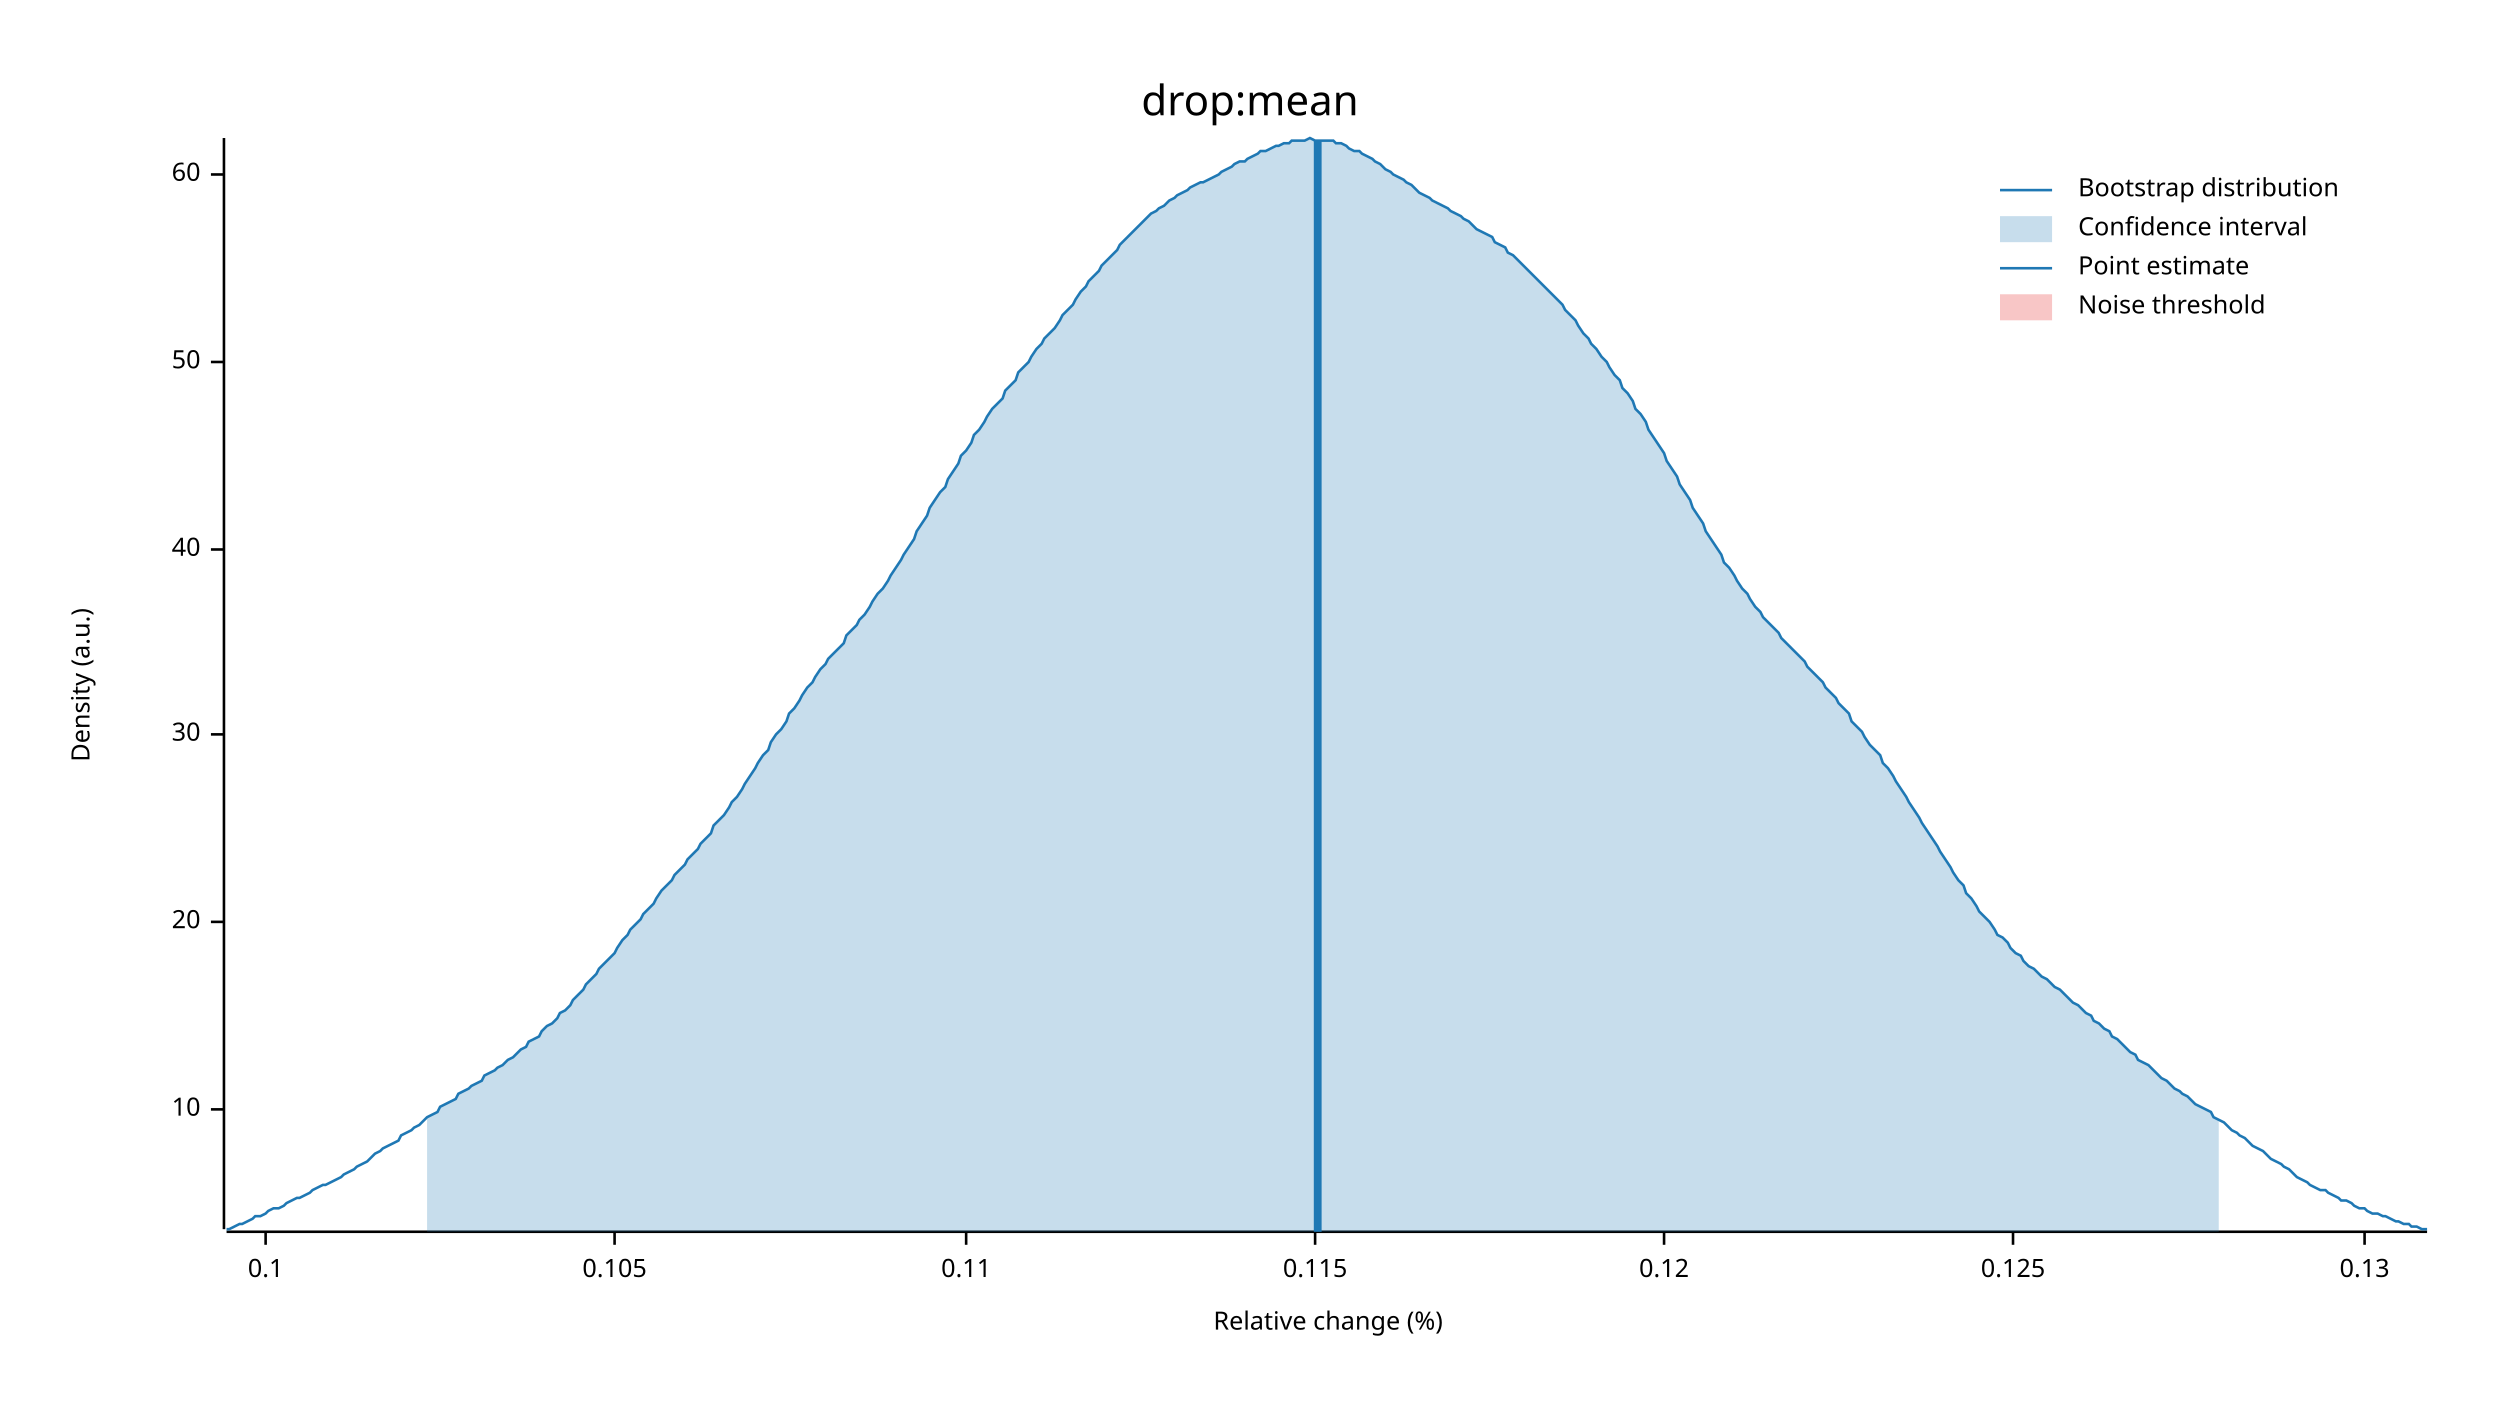
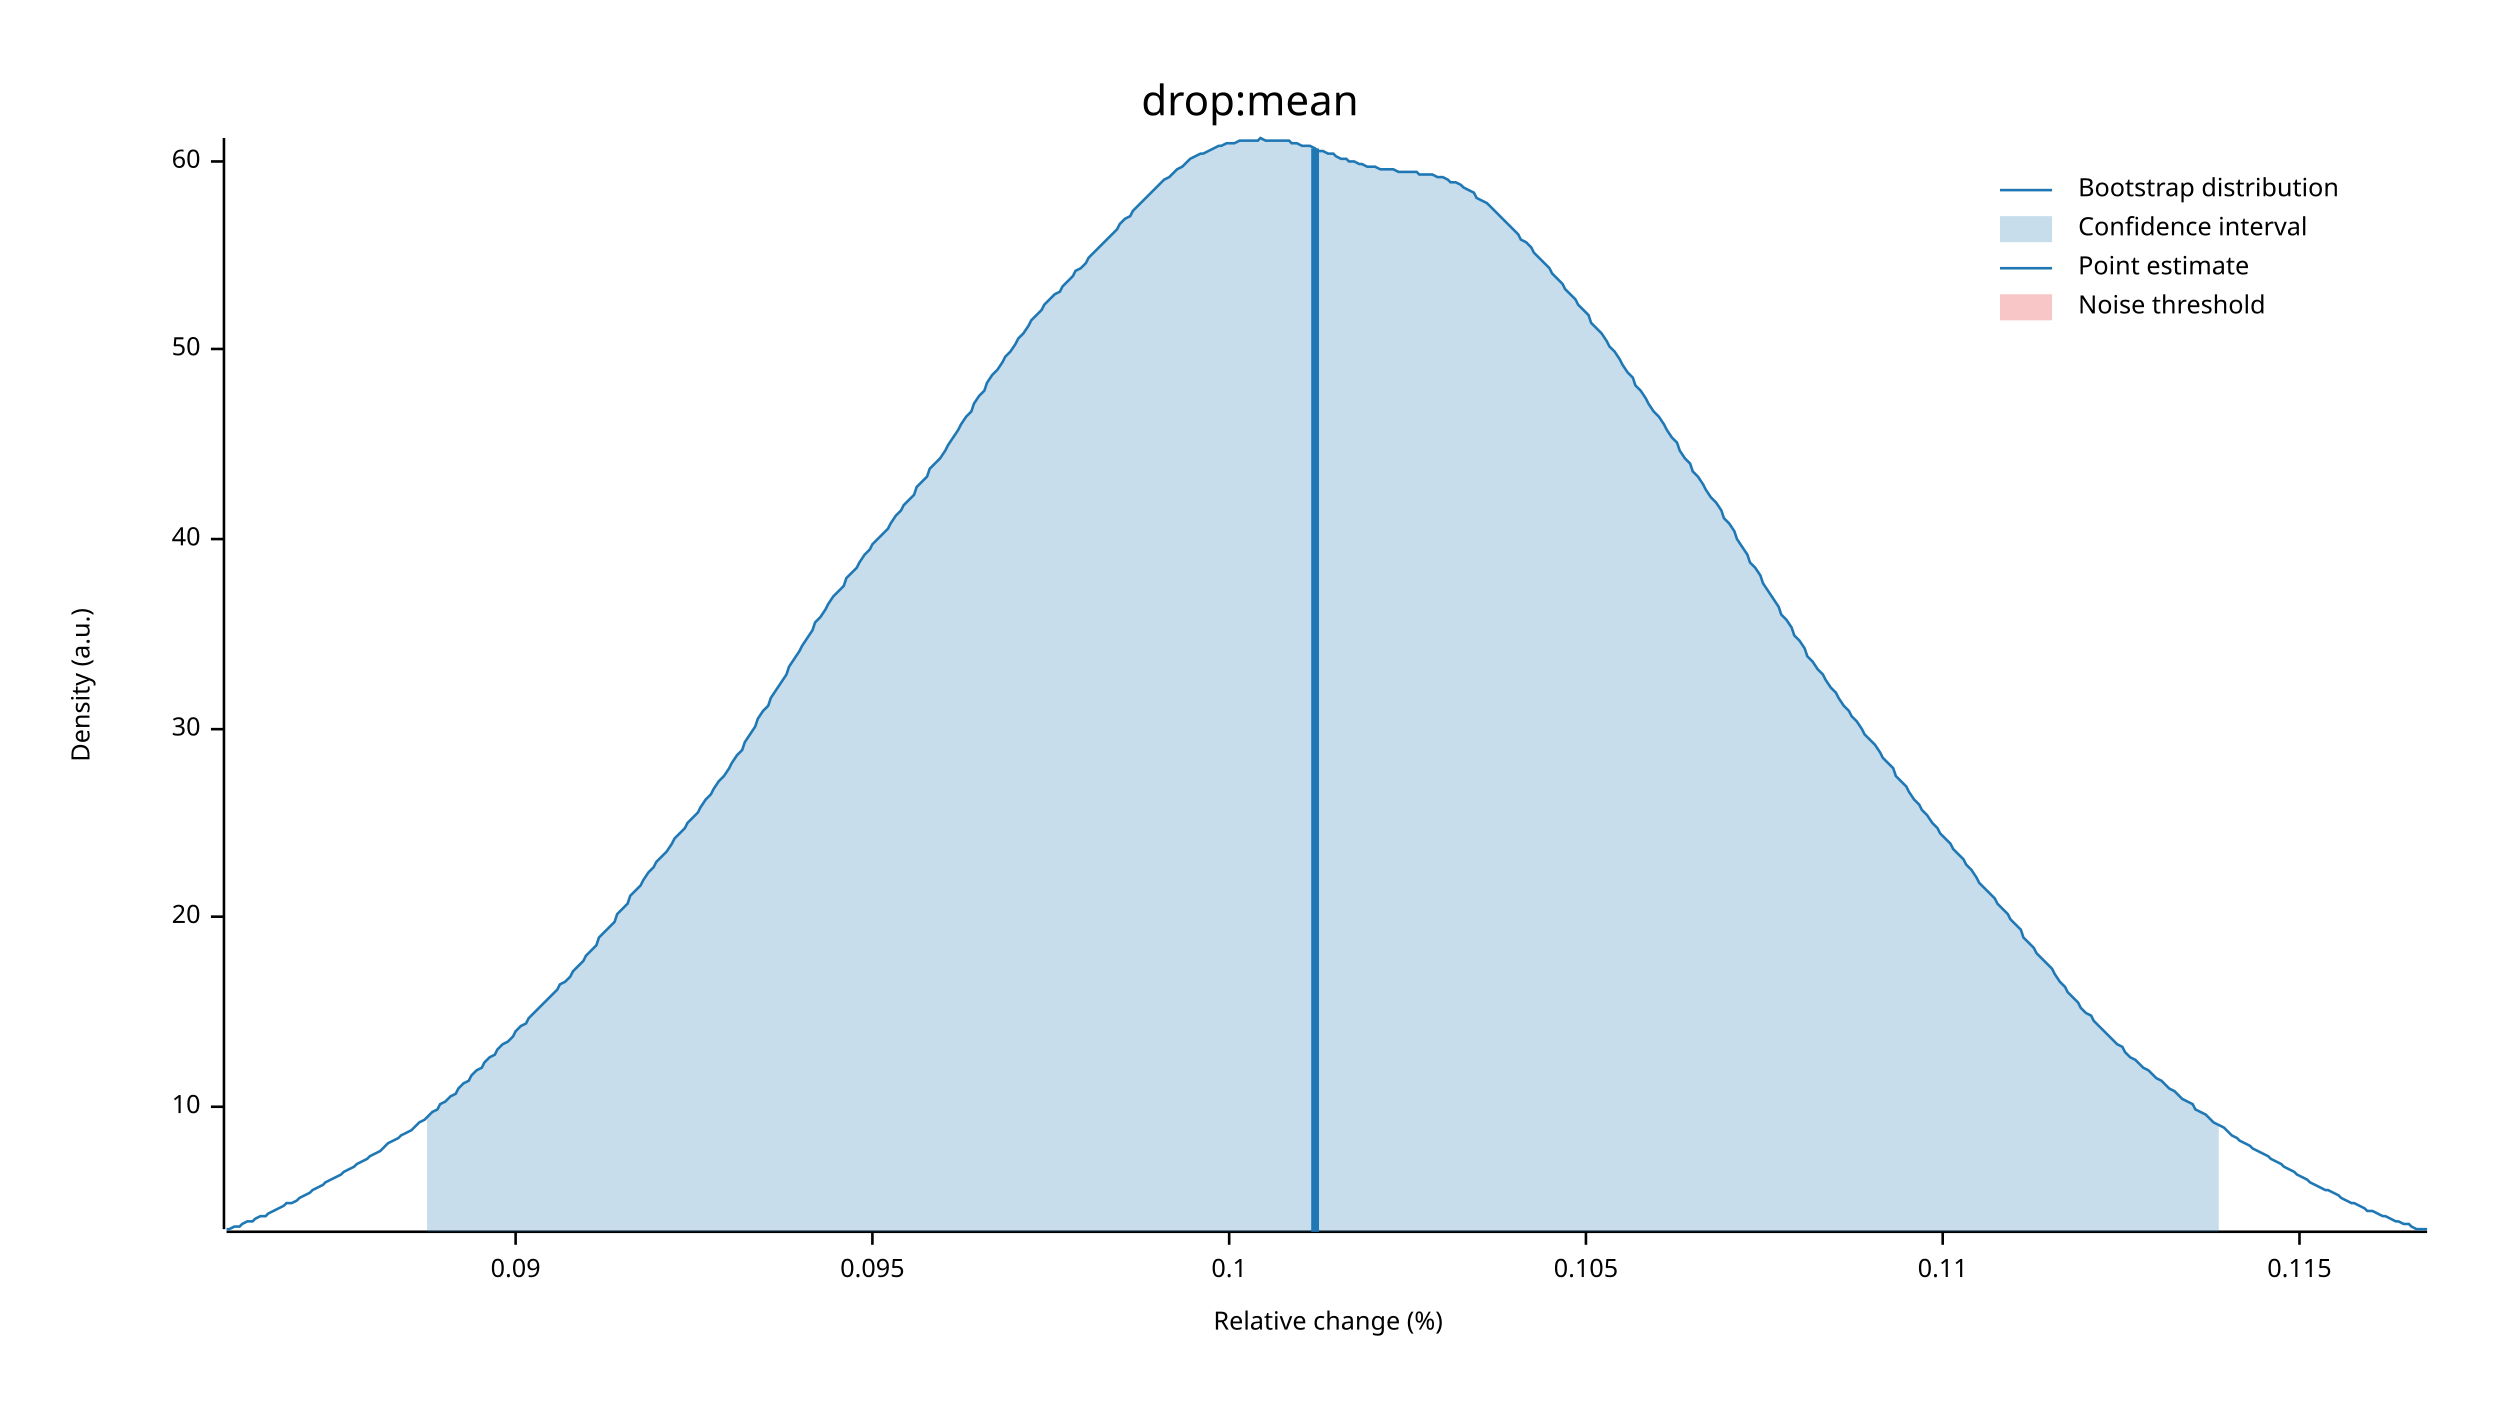
<svg xmlns="http://www.w3.org/2000/svg" width="960" height="540" viewBox="0 0 960 540">
  <text x="480" y="32" dy="0.76em" text-anchor="middle" font-family="sans-serif" font-size="16.129" opacity="1" fill="#000000">
drop:mean
</text>
  <text x="27" y="263" dy="0.76em" text-anchor="middle" font-family="sans-serif" font-size="9.677" opacity="1" fill="#000000" transform="rotate(270, 27, 263)">
Density (a.u.)
</text>
  <text x="510" y="513" dy="-0.5ex" text-anchor="middle" font-family="sans-serif" font-size="9.677" opacity="1" fill="#000000">
Relative change (%)
</text>
  <polyline fill="none" opacity="1" stroke="#000000" stroke-width="1" points="86,53 86,472 " />
-   <text x="77" y="426" dy="0.5ex" text-anchor="end" font-family="sans-serif" font-size="9.677" opacity="1" fill="#000000">
+   <text x="77" y="425" dy="0.5ex" text-anchor="end" font-family="sans-serif" font-size="9.677" opacity="1" fill="#000000">
10
</text>
-   <polyline fill="none" opacity="1" stroke="#000000" stroke-width="1" points="81,426 86,426 " />
-   <text x="77" y="354" dy="0.5ex" text-anchor="end" font-family="sans-serif" font-size="9.677" opacity="1" fill="#000000">
+   <polyline fill="none" opacity="1" stroke="#000000" stroke-width="1" points="81,425 86,425 " />
+   <text x="77" y="352" dy="0.5ex" text-anchor="end" font-family="sans-serif" font-size="9.677" opacity="1" fill="#000000">
20
</text>
-   <polyline fill="none" opacity="1" stroke="#000000" stroke-width="1" points="81,354 86,354 " />
-   <text x="77" y="282" dy="0.5ex" text-anchor="end" font-family="sans-serif" font-size="9.677" opacity="1" fill="#000000">
+   <polyline fill="none" opacity="1" stroke="#000000" stroke-width="1" points="81,352 86,352 " />
+   <text x="77" y="280" dy="0.5ex" text-anchor="end" font-family="sans-serif" font-size="9.677" opacity="1" fill="#000000">
30
</text>
-   <polyline fill="none" opacity="1" stroke="#000000" stroke-width="1" points="81,282 86,282 " />
-   <text x="77" y="211" dy="0.5ex" text-anchor="end" font-family="sans-serif" font-size="9.677" opacity="1" fill="#000000">
+   <polyline fill="none" opacity="1" stroke="#000000" stroke-width="1" points="81,280 86,280 " />
+   <text x="77" y="207" dy="0.5ex" text-anchor="end" font-family="sans-serif" font-size="9.677" opacity="1" fill="#000000">
40
</text>
-   <polyline fill="none" opacity="1" stroke="#000000" stroke-width="1" points="81,211 86,211 " />
-   <text x="77" y="139" dy="0.5ex" text-anchor="end" font-family="sans-serif" font-size="9.677" opacity="1" fill="#000000">
+   <polyline fill="none" opacity="1" stroke="#000000" stroke-width="1" points="81,207 86,207 " />
+   <text x="77" y="134" dy="0.5ex" text-anchor="end" font-family="sans-serif" font-size="9.677" opacity="1" fill="#000000">
50
</text>
-   <polyline fill="none" opacity="1" stroke="#000000" stroke-width="1" points="81,139 86,139 " />
-   <text x="77" y="67" dy="0.5ex" text-anchor="end" font-family="sans-serif" font-size="9.677" opacity="1" fill="#000000">
+   <polyline fill="none" opacity="1" stroke="#000000" stroke-width="1" points="81,134 86,134 " />
+   <text x="77" y="62" dy="0.5ex" text-anchor="end" font-family="sans-serif" font-size="9.677" opacity="1" fill="#000000">
60
</text>
-   <polyline fill="none" opacity="1" stroke="#000000" stroke-width="1" points="81,67 86,67 " />
+   <polyline fill="none" opacity="1" stroke="#000000" stroke-width="1" points="81,62 86,62 " />
  <polyline fill="none" opacity="1" stroke="#000000" stroke-width="1" points="87,473 932,473 " />
-   <text x="102" y="483" dy="0.76em" text-anchor="middle" font-family="sans-serif" font-size="9.677" opacity="1" fill="#000000">
+   <text x="198" y="483" dy="0.76em" text-anchor="middle" font-family="sans-serif" font-size="9.677" opacity="1" fill="#000000">
+ 0.09
+ </text>
+   <polyline fill="none" opacity="1" stroke="#000000" stroke-width="1" points="198,473 198,478 " />
+   <text x="335" y="483" dy="0.76em" text-anchor="middle" font-family="sans-serif" font-size="9.677" opacity="1" fill="#000000">
+ 0.095
+ </text>
+   <polyline fill="none" opacity="1" stroke="#000000" stroke-width="1" points="335,473 335,478 " />
+   <text x="472" y="483" dy="0.76em" text-anchor="middle" font-family="sans-serif" font-size="9.677" opacity="1" fill="#000000">
0.1
</text>
-   <polyline fill="none" opacity="1" stroke="#000000" stroke-width="1" points="102,473 102,478 " />
-   <text x="236" y="483" dy="0.76em" text-anchor="middle" font-family="sans-serif" font-size="9.677" opacity="1" fill="#000000">
+   <polyline fill="none" opacity="1" stroke="#000000" stroke-width="1" points="472,473 472,478 " />
+   <text x="609" y="483" dy="0.76em" text-anchor="middle" font-family="sans-serif" font-size="9.677" opacity="1" fill="#000000">
0.105
</text>
-   <polyline fill="none" opacity="1" stroke="#000000" stroke-width="1" points="236,473 236,478 " />
-   <text x="371" y="483" dy="0.76em" text-anchor="middle" font-family="sans-serif" font-size="9.677" opacity="1" fill="#000000">
+   <polyline fill="none" opacity="1" stroke="#000000" stroke-width="1" points="609,473 609,478 " />
+   <text x="746" y="483" dy="0.76em" text-anchor="middle" font-family="sans-serif" font-size="9.677" opacity="1" fill="#000000">
0.11
</text>
-   <polyline fill="none" opacity="1" stroke="#000000" stroke-width="1" points="371,473 371,478 " />
-   <text x="505" y="483" dy="0.76em" text-anchor="middle" font-family="sans-serif" font-size="9.677" opacity="1" fill="#000000">
+   <polyline fill="none" opacity="1" stroke="#000000" stroke-width="1" points="746,473 746,478 " />
+   <text x="883" y="483" dy="0.76em" text-anchor="middle" font-family="sans-serif" font-size="9.677" opacity="1" fill="#000000">
0.115
</text>
-   <polyline fill="none" opacity="1" stroke="#000000" stroke-width="1" points="505,473 505,478 " />
-   <text x="639" y="483" dy="0.76em" text-anchor="middle" font-family="sans-serif" font-size="9.677" opacity="1" fill="#000000">
- 0.12
- </text>
-   <polyline fill="none" opacity="1" stroke="#000000" stroke-width="1" points="639,473 639,478 " />
-   <text x="773" y="483" dy="0.76em" text-anchor="middle" font-family="sans-serif" font-size="9.677" opacity="1" fill="#000000">
- 0.125
- </text>
-   <polyline fill="none" opacity="1" stroke="#000000" stroke-width="1" points="773,473 773,478 " />
-   <text x="908" y="483" dy="0.76em" text-anchor="middle" font-family="sans-serif" font-size="9.677" opacity="1" fill="#000000">
- 0.13
- </text>
-   <polyline fill="none" opacity="1" stroke="#000000" stroke-width="1" points="908,473 908,478 " />
-   <polyline fill="none" opacity="1" stroke="#1F78B4" stroke-width="1" points="87,472 88,472 90,471 92,470 93,470 95,469 97,468 98,467 100,467 102,466 103,465 105,464 107,464 109,463 110,462 112,461 114,460 115,460 117,459 119,458 120,457 122,456 124,455 125,455 127,454 129,453 131,452 132,451 134,450 136,449 137,448 139,447 141,446 142,445 144,443 146,442 147,441 149,440 151,439 153,438 154,436 156,435 158,434 159,433 161,432 163,430 164,429 166,428 168,427 169,425 171,424 173,423 175,422 176,420 178,419 180,418 181,417 183,416 185,415 186,413 188,412 190,411 191,410 193,409 195,407 197,406 198,405 200,403 202,402 203,400 205,399 207,398 208,396 210,394 212,393 214,391 215,389 217,388 219,386 220,384 222,382 224,380 225,378 227,376 229,374 230,372 232,370 234,368 236,366 237,364 239,361 241,359 242,357 244,355 246,353 247,351 249,349 251,347 252,345 254,342 256,340 258,338 259,336 261,334 263,332 264,330 266,328 268,326 269,324 271,322 273,320 274,317 276,315 278,313 280,310 281,308 283,306 285,303 286,301 288,298 290,295 291,293 293,290 295,288 296,285 298,282 300,280 302,277 303,274 305,272 307,269 308,267 310,264 312,262 313,260 315,257 317,255 318,253 320,251 322,249 324,247 325,244 327,242 329,240 330,238 332,236 334,233 335,231 337,228 339,226 341,223 342,221 344,218 346,215 347,213 349,210 351,207 352,204 354,201 356,198 357,195 359,192 361,189 363,187 364,184 366,181 368,178 369,175 371,173 373,170 374,167 376,165 378,162 379,160 381,157 383,155 385,153 386,150 388,148 390,146 391,143 393,141 395,139 396,137 398,134 400,132 401,130 403,128 405,126 407,123 408,121 410,119 412,117 413,115 415,112 417,110 418,108 420,106 422,104 423,102 425,100 427,98 429,96 430,94 432,92 434,90 435,89 437,87 439,85 440,84 442,82 444,81 445,80 447,79 449,77 451,76 452,75 454,74 456,73 457,72 459,71 461,70 462,70 464,69 466,68 468,67 469,66 471,65 473,64 474,63 476,62 478,62 479,61 481,60 483,59 484,58 486,58 488,57 490,56 491,56 493,55 495,55 496,54 498,54 500,54 501,54 503,53 505,54 506,54 508,54 510,54 512,54 513,55 515,55 517,56 518,57 520,58 522,58 523,59 525,60 527,61 528,62 530,63 532,65 534,66 535,67 537,68 539,69 540,70 542,71 544,73 545,74 547,75 549,76 550,77 552,78 554,79 556,80 557,81 559,82 561,83 562,84 564,85 566,87 567,88 569,89 571,90 573,91 574,93 576,94 578,95 579,97 581,98 583,100 584,101 586,103 588,105 589,106 591,108 593,110 595,112 596,113 598,115 600,117 601,119 603,121 605,123 606,125 608,128 610,130 611,132 613,134 615,137 617,139 618,141 620,144 622,146 623,149 625,151 627,154 628,157 630,159 632,162 633,165 635,168 637,171 639,174 640,177 642,180 644,183 645,186 647,189 649,192 650,195 652,198 654,201 655,204 657,207 659,210 661,213 662,216 664,218 666,221 667,223 669,226 671,228 672,230 674,233 676,235 677,237 679,239 681,241 683,243 684,245 686,247 688,249 689,250 691,252 693,254 694,256 696,258 698,260 700,262 701,264 703,266 705,268 706,270 708,272 710,274 711,277 713,279 715,281 716,283 718,286 720,288 722,290 723,293 725,295 727,298 728,300 730,303 732,306 733,308 735,311 737,314 738,316 740,319 742,322 744,325 745,327 747,330 749,333 750,335 752,338 754,340 755,343 757,345 759,348 760,350 762,352 764,354 766,357 767,359 769,360 771,362 772,364 774,366 776,367 777,369 779,371 781,372 782,373 784,375 786,376 788,378 789,379 791,380 793,382 794,383 796,385 798,386 799,387 801,389 803,390 804,392 806,393 808,395 810,396 811,398 813,399 815,401 816,402 818,404 820,405 821,407 823,408 825,409 827,411 828,412 830,414 832,415 833,416 835,418 837,419 838,420 840,421 842,423 843,424 845,425 847,426 849,427 850,429 852,430 854,431 855,432 857,434 859,435 860,436 862,437 864,439 865,440 867,441 869,442 871,444 872,445 874,446 876,447 877,448 879,449 881,451 882,452 884,453 886,454 887,455 889,456 891,457 893,457 894,458 896,459 898,460 899,461 901,461 903,462 904,463 906,464 908,464 909,465 911,466 913,466 915,467 916,467 918,468 920,469 921,469 923,470 925,470 926,471 928,471 930,472 932,472 " />
-   <polygon opacity="0.25" fill="#1F78B4" points="164,429 166,428 168,427 169,425 171,424 173,423 175,422 176,420 178,419 180,418 181,417 183,416 185,415 186,413 188,412 190,411 191,410 193,409 195,407 197,406 198,405 200,403 202,402 203,400 205,399 207,398 208,396 210,394 212,393 214,391 215,389 217,388 219,386 220,384 222,382 224,380 225,378 227,376 229,374 230,372 232,370 234,368 236,366 237,364 239,361 241,359 242,357 244,355 246,353 247,351 249,349 251,347 252,345 254,342 256,340 258,338 259,336 261,334 263,332 264,330 266,328 268,326 269,324 271,322 273,320 274,317 276,315 278,313 280,310 281,308 283,306 285,303 286,301 288,298 290,295 291,293 293,290 295,288 296,285 298,282 300,280 302,277 303,274 305,272 307,269 308,267 310,264 312,262 313,260 315,257 317,255 318,253 320,251 322,249 324,247 325,244 327,242 329,240 330,238 332,236 334,233 335,231 337,228 339,226 341,223 342,221 344,218 346,215 347,213 349,210 351,207 352,204 354,201 356,198 357,195 359,192 361,189 363,187 364,184 366,181 368,178 369,175 371,173 373,170 374,167 376,165 378,162 379,160 381,157 383,155 385,153 386,150 388,148 390,146 391,143 393,141 395,139 396,137 398,134 400,132 401,130 403,128 405,126 407,123 408,121 410,119 412,117 413,115 415,112 417,110 418,108 420,106 422,104 423,102 425,100 427,98 429,96 430,94 432,92 434,90 435,89 437,87 439,85 440,84 442,82 444,81 445,80 447,79 449,77 451,76 452,75 454,74 456,73 457,72 459,71 461,70 462,70 464,69 466,68 468,67 469,66 471,65 473,64 474,63 476,62 478,62 479,61 481,60 483,59 484,58 486,58 488,57 490,56 491,56 493,55 495,55 496,54 498,54 500,54 501,54 503,53 505,54 506,54 508,54 510,54 512,54 513,55 515,55 517,56 518,57 520,58 522,58 523,59 525,60 527,61 528,62 530,63 532,65 534,66 535,67 537,68 539,69 540,70 542,71 544,73 545,74 547,75 549,76 550,77 552,78 554,79 556,80 557,81 559,82 561,83 562,84 564,85 566,87 567,88 569,89 571,90 573,91 574,93 576,94 578,95 579,97 581,98 583,100 584,101 586,103 588,105 589,106 591,108 593,110 595,112 596,113 598,115 600,117 601,119 603,121 605,123 606,125 608,128 610,130 611,132 613,134 615,137 617,139 618,141 620,144 622,146 623,149 625,151 627,154 628,157 630,159 632,162 633,165 635,168 637,171 639,174 640,177 642,180 644,183 645,186 647,189 649,192 650,195 652,198 654,201 655,204 657,207 659,210 661,213 662,216 664,218 666,221 667,223 669,226 671,228 672,230 674,233 676,235 677,237 679,239 681,241 683,243 684,245 686,247 688,249 689,250 691,252 693,254 694,256 696,258 698,260 700,262 701,264 703,266 705,268 706,270 708,272 710,274 711,277 713,279 715,281 716,283 718,286 720,288 722,290 723,293 725,295 727,298 728,300 730,303 732,306 733,308 735,311 737,314 738,316 740,319 742,322 744,325 745,327 747,330 749,333 750,335 752,338 754,340 755,343 757,345 759,348 760,350 762,352 764,354 766,357 767,359 769,360 771,362 772,364 774,366 776,367 777,369 779,371 781,372 782,373 784,375 786,376 788,378 789,379 791,380 793,382 794,383 796,385 798,386 799,387 801,389 803,390 804,392 806,393 808,395 810,396 811,398 813,399 815,401 816,402 818,404 820,405 821,407 823,408 825,409 827,411 828,412 830,414 832,415 833,416 835,418 837,419 838,420 840,421 842,423 843,424 845,425 847,426 849,427 850,429 852,430 852,473 164,473 " />
-   <polyline fill="none" opacity="1" stroke="#1F78B4" stroke-width="3" points="506,473 506,54 " />
+   <polyline fill="none" opacity="1" stroke="#000000" stroke-width="1" points="883,473 883,478 " />
+   <polyline fill="none" opacity="1" stroke="#1F78B4" stroke-width="1" points="87,472 88,472 90,471 92,471 93,470 95,469 97,469 98,468 100,467 102,467 103,466 105,465 107,464 109,463 110,462 112,462 114,461 115,460 117,459 119,458 120,457 122,456 124,455 125,454 127,453 129,452 131,451 132,450 134,449 136,448 137,447 139,446 141,445 142,444 144,443 146,442 147,441 149,439 151,438 153,437 154,436 156,435 158,434 159,433 161,431 163,430 164,429 166,427 168,426 169,424 171,423 173,421 175,420 176,418 178,416 180,415 181,413 183,411 185,410 186,408 188,406 190,405 191,403 193,401 195,400 197,398 198,396 200,394 202,393 203,391 205,389 207,387 208,386 210,384 212,382 214,380 215,378 217,377 219,375 220,373 222,371 224,369 225,367 227,365 229,363 230,360 232,358 234,356 236,354 237,351 239,349 241,347 242,344 244,342 246,340 247,338 249,335 251,333 252,331 254,329 256,327 258,324 259,322 261,320 263,318 264,316 266,314 268,312 269,310 271,307 273,305 274,303 276,300 278,298 280,295 281,293 283,290 285,288 286,285 288,282 290,279 291,276 293,273 295,271 296,268 298,265 300,262 302,259 303,256 305,253 307,250 308,248 310,245 312,242 313,239 315,237 317,234 318,232 320,229 322,227 324,225 325,222 327,220 329,218 330,216 332,213 334,211 335,209 337,207 339,205 341,203 342,201 344,198 346,196 347,194 349,192 351,190 352,187 354,185 356,183 357,180 359,178 361,176 363,173 364,171 366,168 368,165 369,163 371,160 373,158 374,155 376,152 378,150 379,147 381,144 383,142 385,139 386,137 388,135 390,132 391,130 393,128 395,125 396,123 398,121 400,119 401,117 403,115 405,113 407,112 408,110 410,108 412,106 413,104 415,103 417,101 418,99 420,97 422,95 423,94 425,92 427,90 429,88 430,86 432,84 434,83 435,81 437,79 439,77 440,76 442,74 444,72 445,71 447,69 449,68 451,66 452,65 454,64 456,62 457,61 459,60 461,59 462,59 464,58 466,57 468,56 469,56 471,55 473,55 474,55 476,54 478,54 479,54 481,54 483,54 484,53 486,54 488,54 490,54 491,54 493,54 495,54 496,55 498,55 500,56 501,56 503,56 505,57 506,58 508,58 510,59 512,59 513,60 515,61 517,61 518,62 520,62 522,63 523,63 525,64 527,64 528,64 530,65 532,65 534,65 535,65 537,66 539,66 540,66 542,66 544,66 545,67 547,67 549,67 550,67 552,68 554,68 556,69 557,70 559,70 561,71 562,72 564,73 566,74 567,76 569,77 571,78 573,80 574,81 576,83 578,85 579,86 581,88 583,90 584,92 586,93 588,95 589,97 591,99 593,101 595,103 596,105 598,107 600,109 601,111 603,113 605,115 606,117 608,119 610,121 611,124 613,126 615,128 617,131 618,133 620,135 622,138 623,140 625,143 627,145 628,148 630,150 632,153 633,155 635,158 637,160 639,163 640,165 642,168 644,170 645,173 647,176 649,178 650,181 652,183 654,186 655,188 657,191 659,193 661,196 662,199 664,201 666,204 667,207 669,210 671,213 672,216 674,218 676,221 677,224 679,227 681,230 683,233 684,236 686,238 688,241 689,244 691,246 693,249 694,252 696,254 698,257 700,259 701,261 703,264 705,266 706,268 708,271 710,273 711,275 713,277 715,280 716,282 718,284 720,286 722,289 723,291 725,293 727,295 728,298 730,300 732,302 733,304 735,307 737,309 738,311 740,313 742,316 744,318 745,320 747,322 749,324 750,326 752,328 754,330 755,332 757,334 759,337 760,339 762,341 764,343 766,345 767,347 769,349 771,351 772,353 774,355 776,357 777,360 779,362 781,364 782,366 784,368 786,370 788,372 789,374 791,377 793,379 794,381 796,383 798,385 799,387 801,389 803,390 804,392 806,394 808,396 810,398 811,399 813,401 815,402 816,404 818,406 820,407 821,408 823,410 825,411 827,413 828,414 830,415 832,417 833,418 835,419 837,421 838,422 840,423 842,424 843,426 845,427 847,428 849,430 850,431 852,432 854,433 855,434 857,436 859,437 860,438 862,439 864,440 865,441 867,442 869,443 871,444 872,445 874,446 876,447 877,448 879,449 881,450 882,451 884,452 886,453 887,454 889,455 891,456 893,457 894,457 896,458 898,459 899,460 901,461 903,462 904,462 906,463 908,464 909,465 911,465 913,466 915,467 916,467 918,468 920,469 921,469 923,470 925,470 926,471 928,472 930,472 932,472 " />
+   <polygon opacity="0.25" fill="#1F78B4" points="164,429 166,427 168,426 169,424 171,423 173,421 175,420 176,418 178,416 180,415 181,413 183,411 185,410 186,408 188,406 190,405 191,403 193,401 195,400 197,398 198,396 200,394 202,393 203,391 205,389 207,387 208,386 210,384 212,382 214,380 215,378 217,377 219,375 220,373 222,371 224,369 225,367 227,365 229,363 230,360 232,358 234,356 236,354 237,351 239,349 241,347 242,344 244,342 246,340 247,338 249,335 251,333 252,331 254,329 256,327 258,324 259,322 261,320 263,318 264,316 266,314 268,312 269,310 271,307 273,305 274,303 276,300 278,298 280,295 281,293 283,290 285,288 286,285 288,282 290,279 291,276 293,273 295,271 296,268 298,265 300,262 302,259 303,256 305,253 307,250 308,248 310,245 312,242 313,239 315,237 317,234 318,232 320,229 322,227 324,225 325,222 327,220 329,218 330,216 332,213 334,211 335,209 337,207 339,205 341,203 342,201 344,198 346,196 347,194 349,192 351,190 352,187 354,185 356,183 357,180 359,178 361,176 363,173 364,171 366,168 368,165 369,163 371,160 373,158 374,155 376,152 378,150 379,147 381,144 383,142 385,139 386,137 388,135 390,132 391,130 393,128 395,125 396,123 398,121 400,119 401,117 403,115 405,113 407,112 408,110 410,108 412,106 413,104 415,103 417,101 418,99 420,97 422,95 423,94 425,92 427,90 429,88 430,86 432,84 434,83 435,81 437,79 439,77 440,76 442,74 444,72 445,71 447,69 449,68 451,66 452,65 454,64 456,62 457,61 459,60 461,59 462,59 464,58 466,57 468,56 469,56 471,55 473,55 474,55 476,54 478,54 479,54 481,54 483,54 484,53 486,54 488,54 490,54 491,54 493,54 495,54 496,55 498,55 500,56 501,56 503,56 505,57 506,58 508,58 510,59 512,59 513,60 515,61 517,61 518,62 520,62 522,63 523,63 525,64 527,64 528,64 530,65 532,65 534,65 535,65 537,66 539,66 540,66 542,66 544,66 545,67 547,67 549,67 550,67 552,68 554,68 556,69 557,70 559,70 561,71 562,72 564,73 566,74 567,76 569,77 571,78 573,80 574,81 576,83 578,85 579,86 581,88 583,90 584,92 586,93 588,95 589,97 591,99 593,101 595,103 596,105 598,107 600,109 601,111 603,113 605,115 606,117 608,119 610,121 611,124 613,126 615,128 617,131 618,133 620,135 622,138 623,140 625,143 627,145 628,148 630,150 632,153 633,155 635,158 637,160 639,163 640,165 642,168 644,170 645,173 647,176 649,178 650,181 652,183 654,186 655,188 657,191 659,193 661,196 662,199 664,201 666,204 667,207 669,210 671,213 672,216 674,218 676,221 677,224 679,227 681,230 683,233 684,236 686,238 688,241 689,244 691,246 693,249 694,252 696,254 698,257 700,259 701,261 703,264 705,266 706,268 708,271 710,273 711,275 713,277 715,280 716,282 718,284 720,286 722,289 723,291 725,293 727,295 728,298 730,300 732,302 733,304 735,307 737,309 738,311 740,313 742,316 744,318 745,320 747,322 749,324 750,326 752,328 754,330 755,332 757,334 759,337 760,339 762,341 764,343 766,345 767,347 769,349 771,351 772,353 774,355 776,357 777,360 779,362 781,364 782,366 784,368 786,370 788,372 789,374 791,377 793,379 794,381 796,383 798,385 799,387 801,389 803,390 804,392 806,394 808,396 810,398 811,399 813,401 815,402 816,404 818,406 820,407 821,408 823,410 825,411 827,413 828,414 830,415 832,417 833,418 835,419 837,421 838,422 840,423 842,424 843,426 845,427 847,428 849,430 850,431 852,432 852,473 164,473 " />
+   <polyline fill="none" opacity="1" stroke="#1F78B4" stroke-width="3" points="505,473 505,57 " />
  <rect x="509" y="53" width="0" height="419" opacity="0.1" fill="#E31A1C" stroke="none" />
  <text x="798" y="68" dy="0.76em" text-anchor="start" font-family="sans-serif" font-size="9.677" opacity="1" fill="#000000">
Bootstrap distribution
</text>
  <text x="798" y="83" dy="0.76em" text-anchor="start" font-family="sans-serif" font-size="9.677" opacity="1" fill="#000000">
Confidence interval
</text>
  <text x="798" y="98" dy="0.76em" text-anchor="start" font-family="sans-serif" font-size="9.677" opacity="1" fill="#000000">
Point estimate
</text>
  <text x="798" y="113" dy="0.76em" text-anchor="start" font-family="sans-serif" font-size="9.677" opacity="1" fill="#000000">
Noise threshold
</text>
  <polyline fill="none" opacity="1" stroke="#1F78B4" stroke-width="1" points="768,73 788,73 " />
  <rect x="768" y="83" width="20" height="10" opacity="0.25" fill="#1F78B4" stroke="none" />
  <polyline fill="none" opacity="1" stroke="#1F78B4" stroke-width="1" points="768,103 788,103 " />
  <rect x="768" y="113" width="20" height="10" opacity="0.25" fill="#E31A1C" stroke="none" />
</svg>
